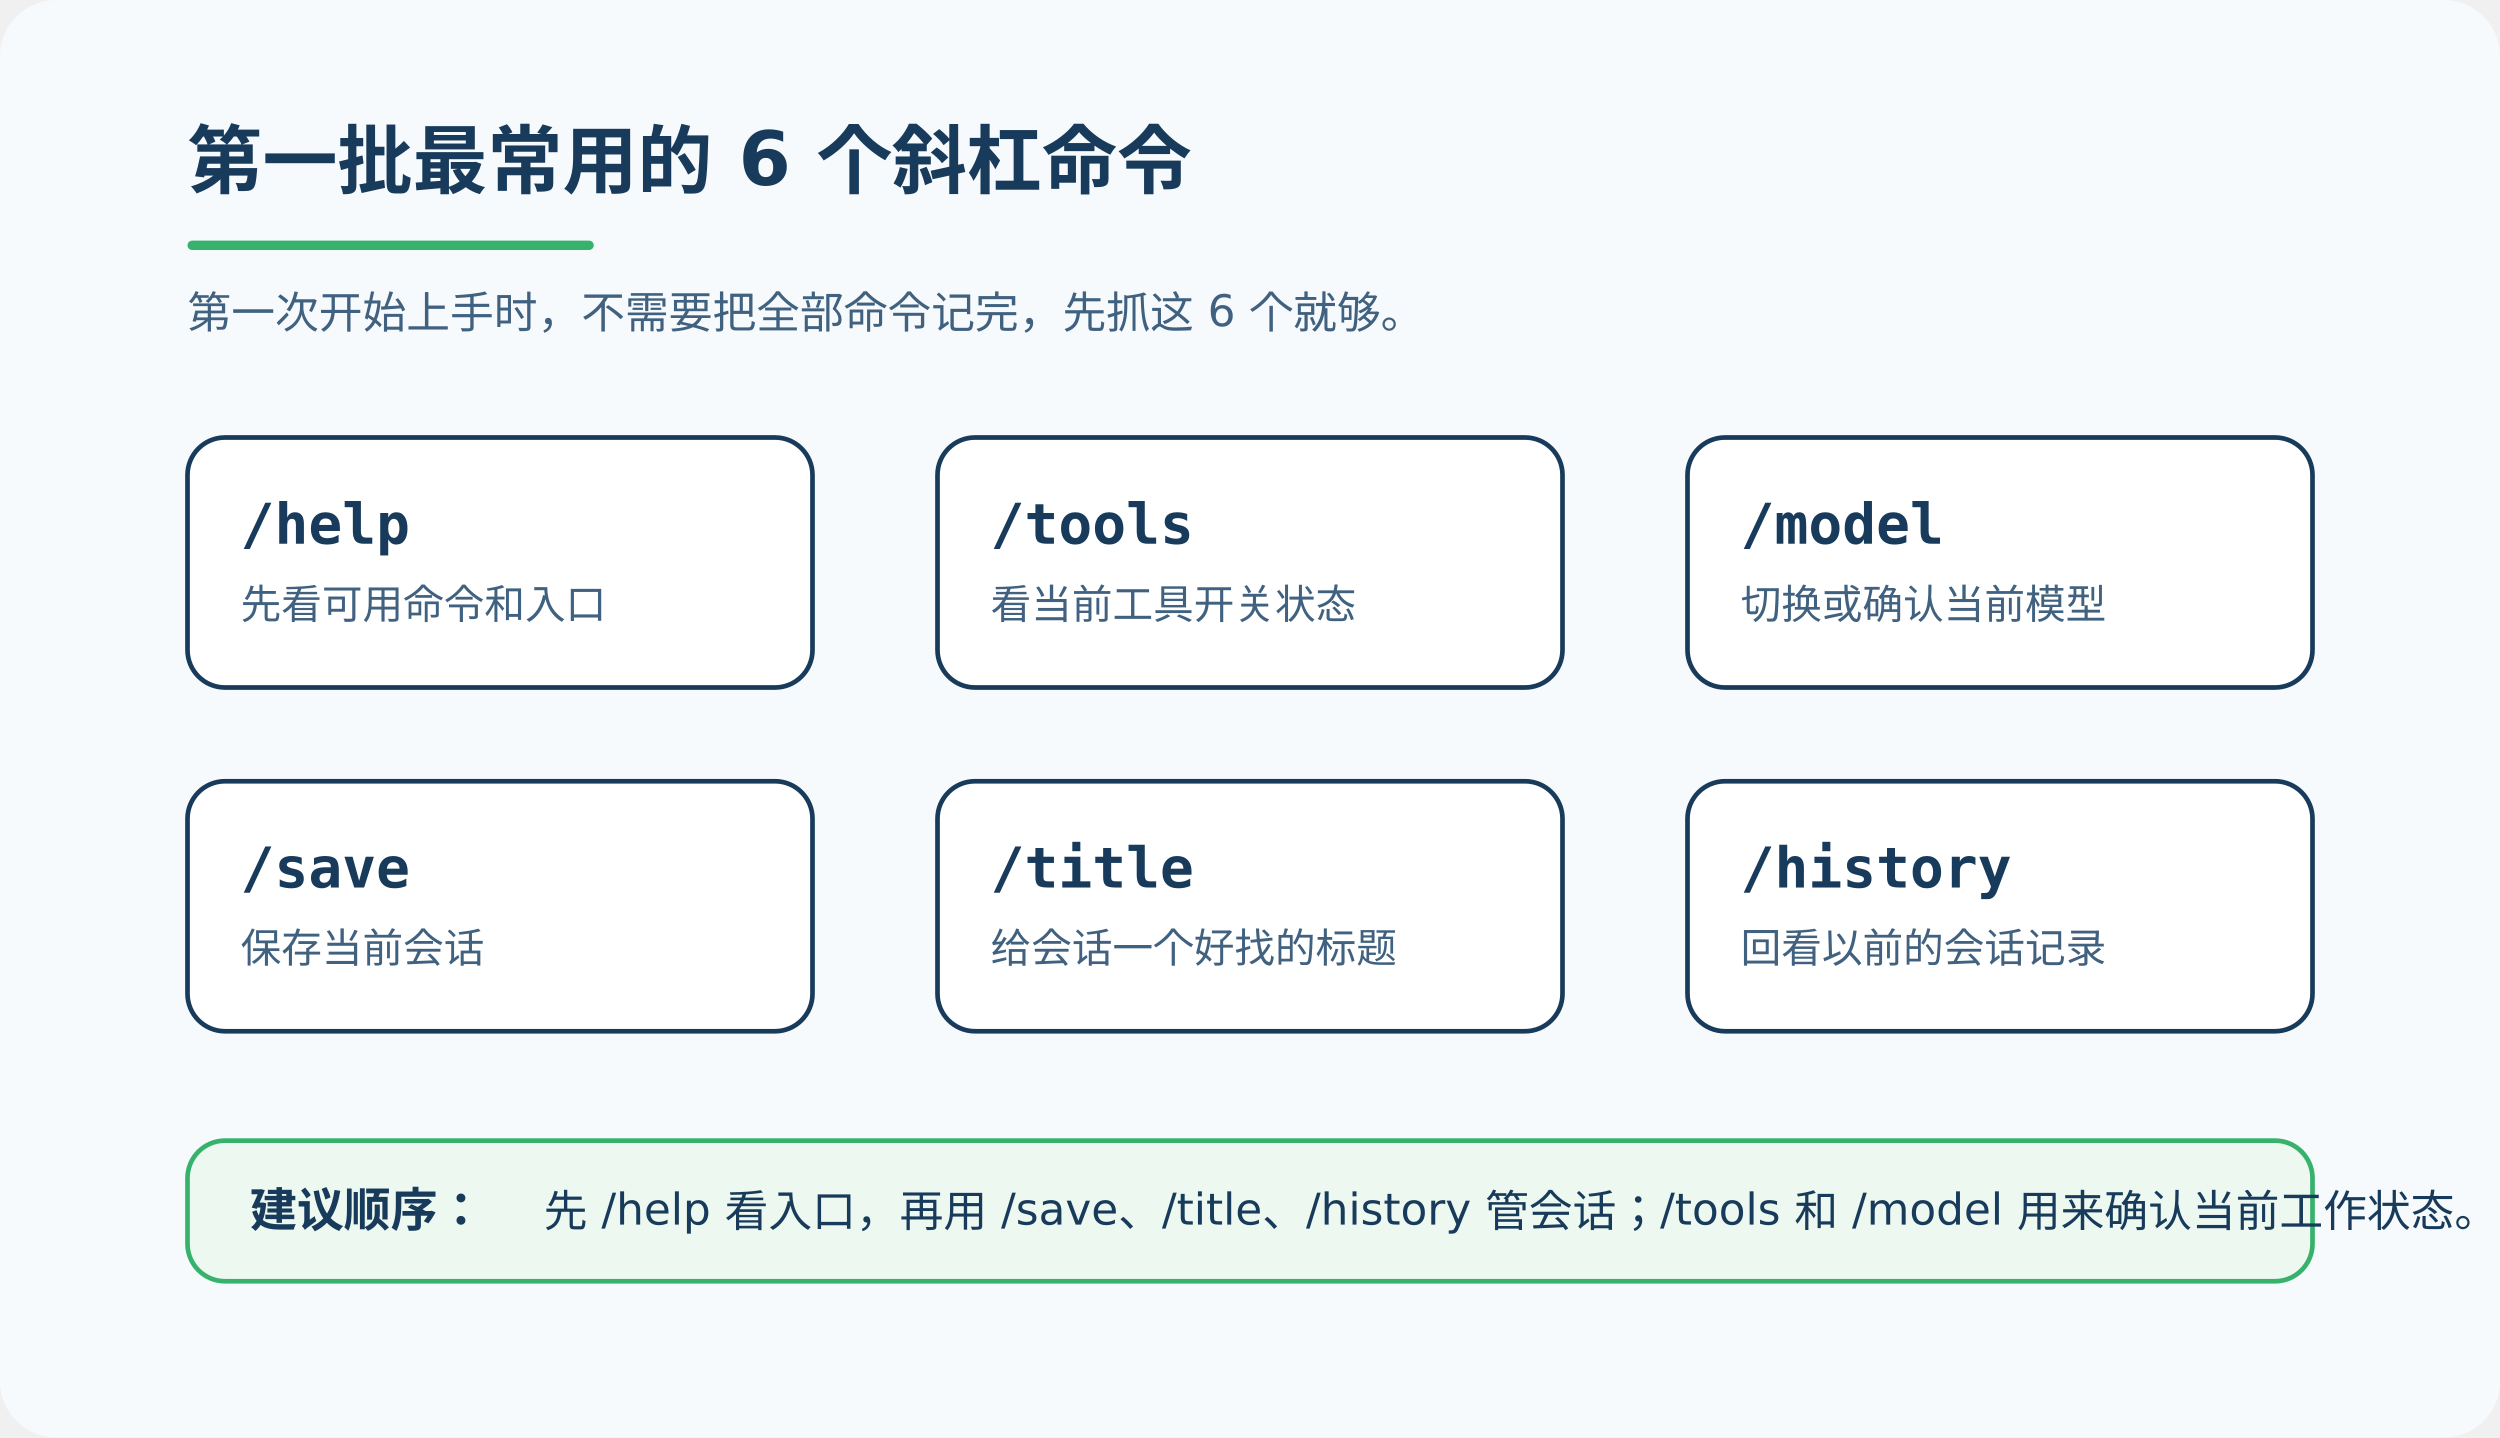
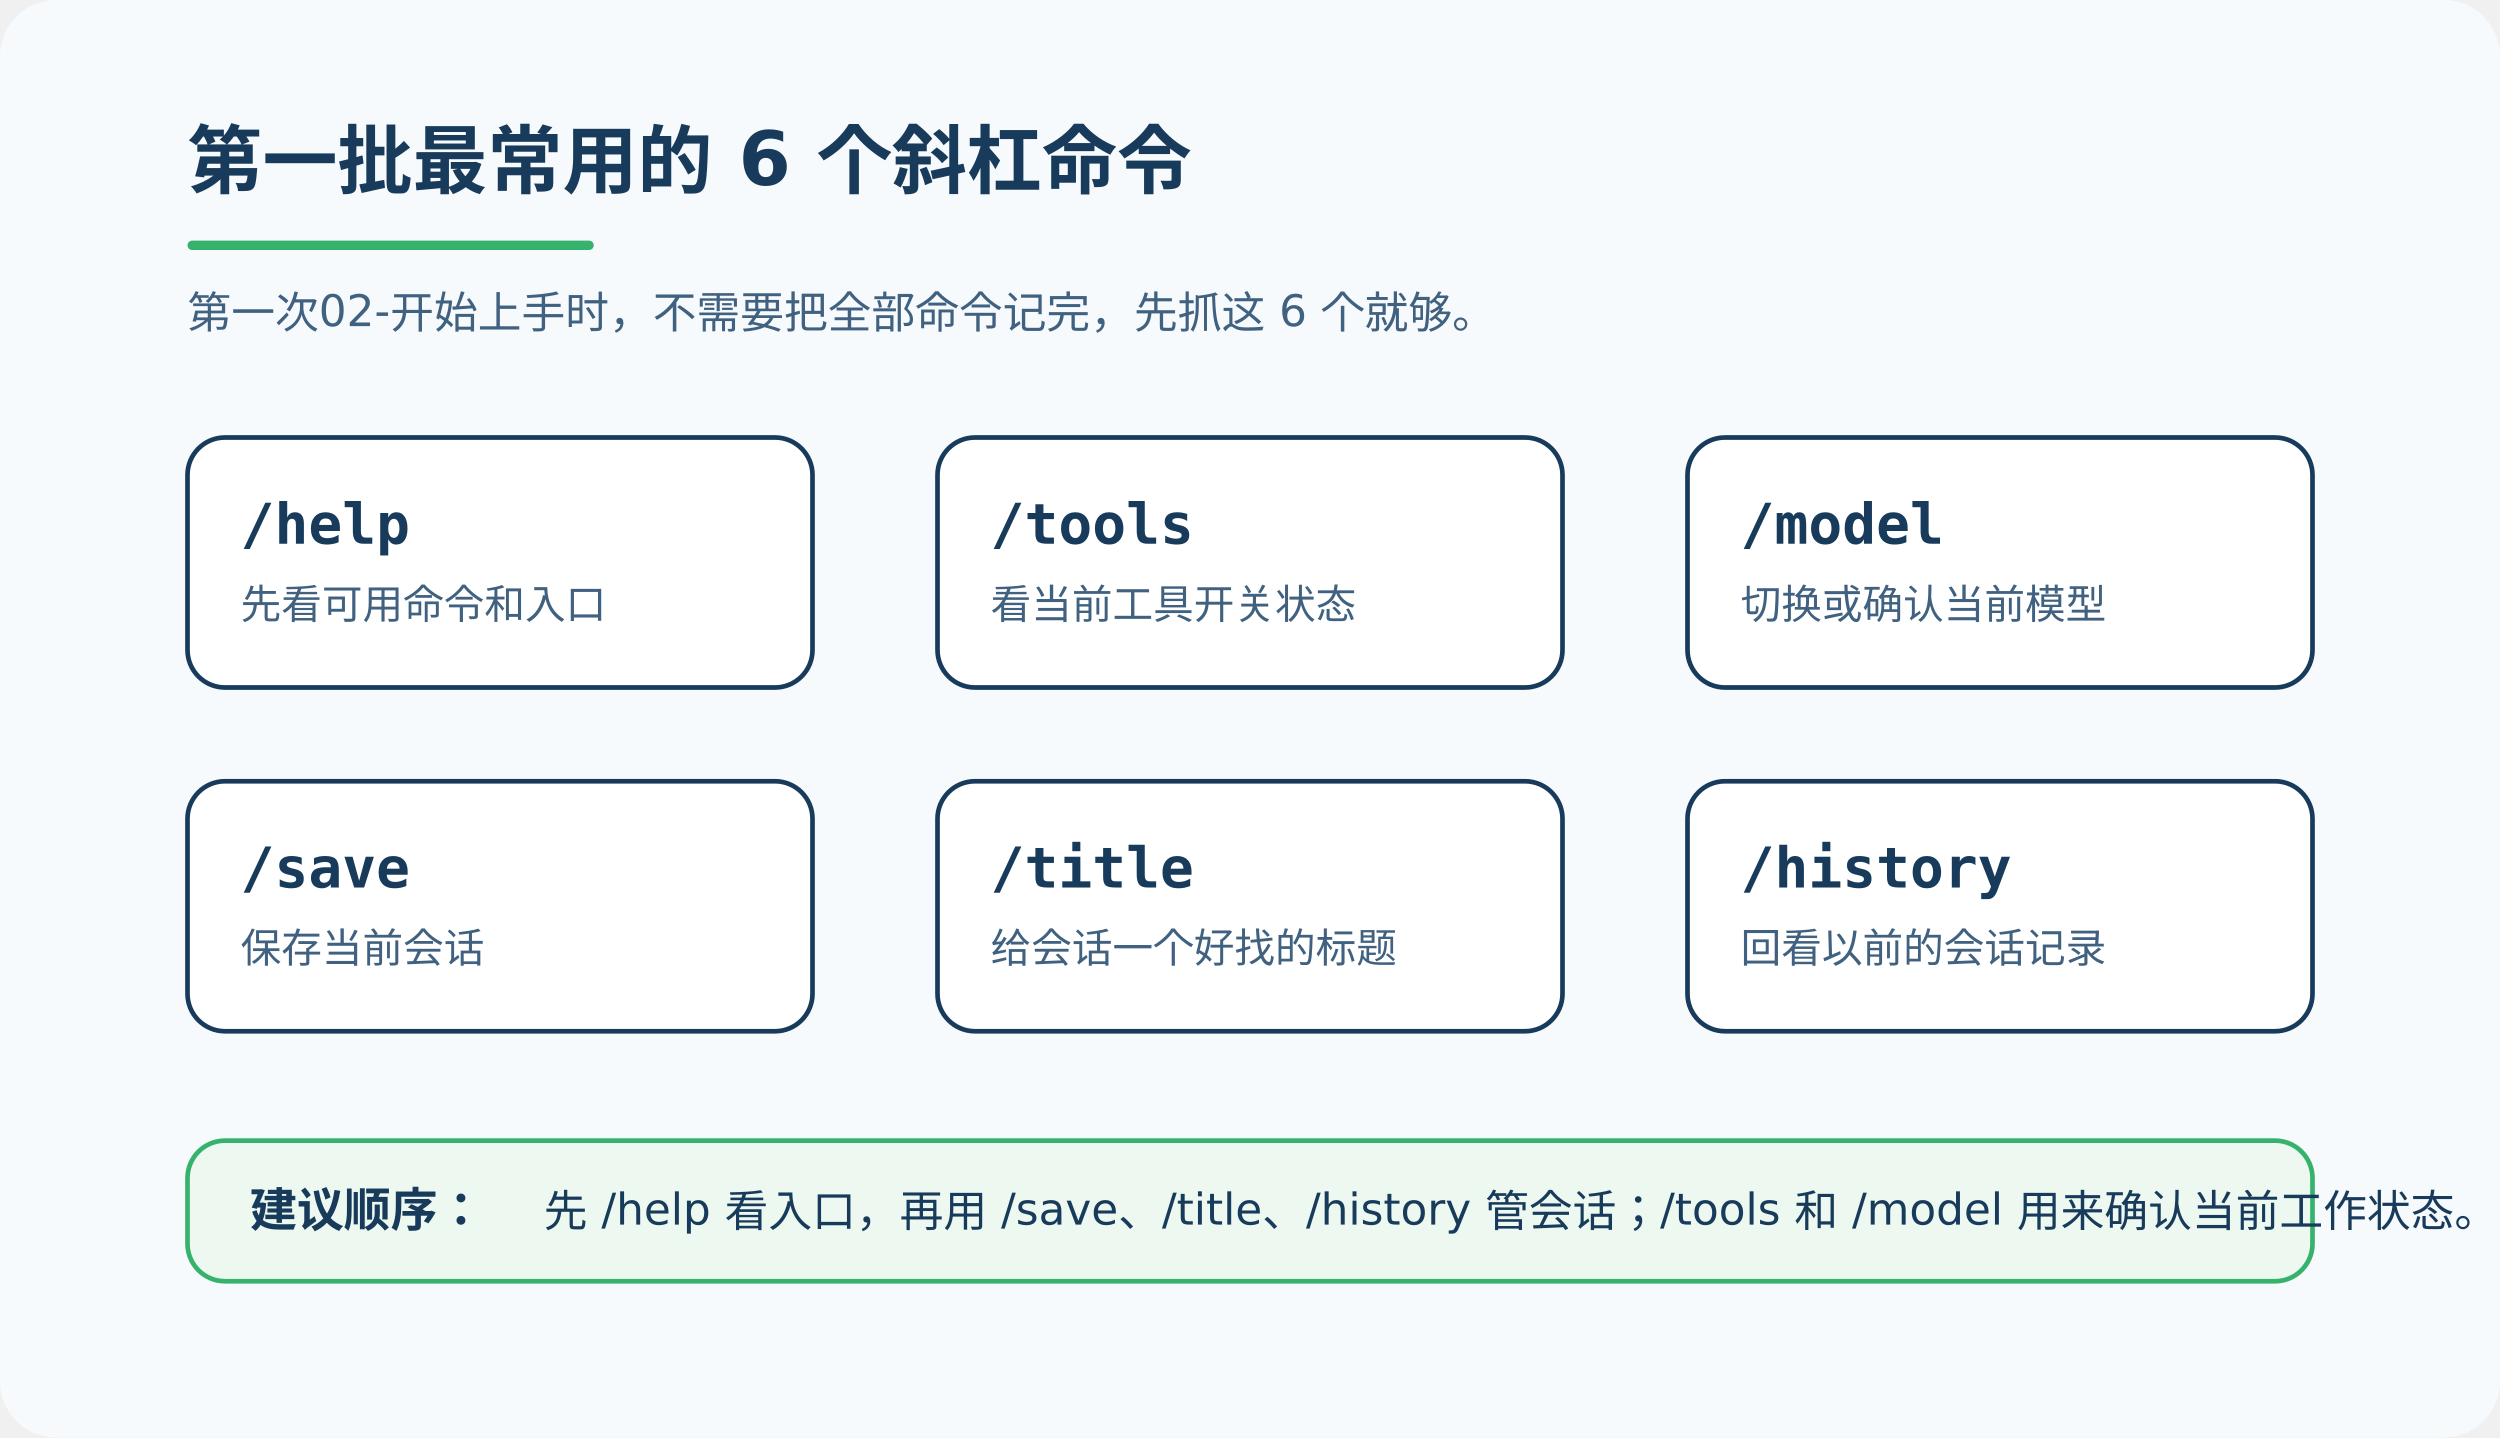
<svg xmlns="http://www.w3.org/2000/svg" width="1600" height="920" viewBox="0 0 1600 920" fill="none">
  <rect width="1600" height="920" rx="36" fill="#F7FAFC" />
  <text x="120" y="120" fill="#183B5B" font-size="48" font-family="WenQuanYi Zen Hei, DejaVu Sans, sans-serif" font-weight="700">第一批最常用的 6 个斜杠命令</text>
  <rect x="120" y="154" width="260" height="6" rx="3" fill="#37B26C" />
-   <text x="120" y="210" fill="#40617F" font-size="28" font-family="WenQuanYi Zen Hei, DejaVu Sans, sans-serif">第一次开始上手时，不需要把全部命令记完，先抓这 6 个就够。</text>
+   <text x="120" y="210" fill="#40617F" font-size="28" font-family="WenQuanYi Zen Hei, DejaVu Sans, sans-serif">第一次02-开始上手时，不需要把全部命令记完，先抓这 6 个就够。</text>
  <g>
    <rect x="120" y="280" width="400" height="160" rx="24" fill="#FFFFFF" stroke="#183B5B" stroke-width="3" />
    <text x="154" y="348" fill="#183B5B" font-size="36" font-family="DejaVu Sans Mono, monospace" font-weight="700">/help</text>
    <text x="154" y="396" fill="#40617F" font-size="26" font-family="WenQuanYi Zen Hei, DejaVu Sans, sans-serif">先看可用命令和入口</text>
  </g>
  <g>
    <rect x="600" y="280" width="400" height="160" rx="24" fill="#FFFFFF" stroke="#183B5B" stroke-width="3" />
    <text x="634" y="348" fill="#183B5B" font-size="36" font-family="DejaVu Sans Mono, monospace" font-weight="700">/tools</text>
    <text x="634" y="396" fill="#40617F" font-size="26" font-family="WenQuanYi Zen Hei, DejaVu Sans, sans-serif">看当前工具开关状态</text>
  </g>
  <g>
    <rect x="1080" y="280" width="400" height="160" rx="24" fill="#FFFFFF" stroke="#183B5B" stroke-width="3" />
    <text x="1114" y="348" fill="#183B5B" font-size="36" font-family="DejaVu Sans Mono, monospace" font-weight="700">/model</text>
    <text x="1114" y="396" fill="#40617F" font-size="26" font-family="WenQuanYi Zen Hei, DejaVu Sans, sans-serif">切换或确认当前模型</text>
  </g>
  <g>
    <rect x="120" y="500" width="400" height="160" rx="24" fill="#FFFFFF" stroke="#183B5B" stroke-width="3" />
    <text x="154" y="568" fill="#183B5B" font-size="36" font-family="DejaVu Sans Mono, monospace" font-weight="700">/save</text>
    <text x="154" y="616" fill="#40617F" font-size="26" font-family="WenQuanYi Zen Hei, DejaVu Sans, sans-serif">保存当前会话</text>
  </g>
  <g>
    <rect x="600" y="500" width="400" height="160" rx="24" fill="#FFFFFF" stroke="#183B5B" stroke-width="3" />
    <text x="634" y="568" fill="#183B5B" font-size="36" font-family="DejaVu Sans Mono, monospace" font-weight="700">/title</text>
    <text x="634" y="616" fill="#40617F" font-size="26" font-family="WenQuanYi Zen Hei, DejaVu Sans, sans-serif">给会话一个好找的标题</text>
  </g>
  <g>
    <rect x="1080" y="500" width="400" height="160" rx="24" fill="#FFFFFF" stroke="#183B5B" stroke-width="3" />
    <text x="1114" y="568" fill="#183B5B" font-size="36" font-family="DejaVu Sans Mono, monospace" font-weight="700">/history</text>
    <text x="1114" y="616" fill="#40617F" font-size="26" font-family="WenQuanYi Zen Hei, DejaVu Sans, sans-serif">回看以前的会话记录</text>
  </g>
  <rect x="120" y="730" width="1360" height="90" rx="24" fill="#ECF8F0" stroke="#37B26C" stroke-width="3" />
  <text x="160" y="785" fill="#183B5B" font-size="30" font-family="WenQuanYi Zen Hei, DejaVu Sans, sans-serif" font-weight="700">建议顺序：</text>
  <text x="348" y="785" fill="#183B5B" font-size="28" font-family="WenQuanYi Zen Hei, DejaVu Sans, sans-serif">先 /help 看入口，再用 /save、/title、/history 管会话；/tools 和 /model 用来确认当前工作状态。</text>
</svg>
